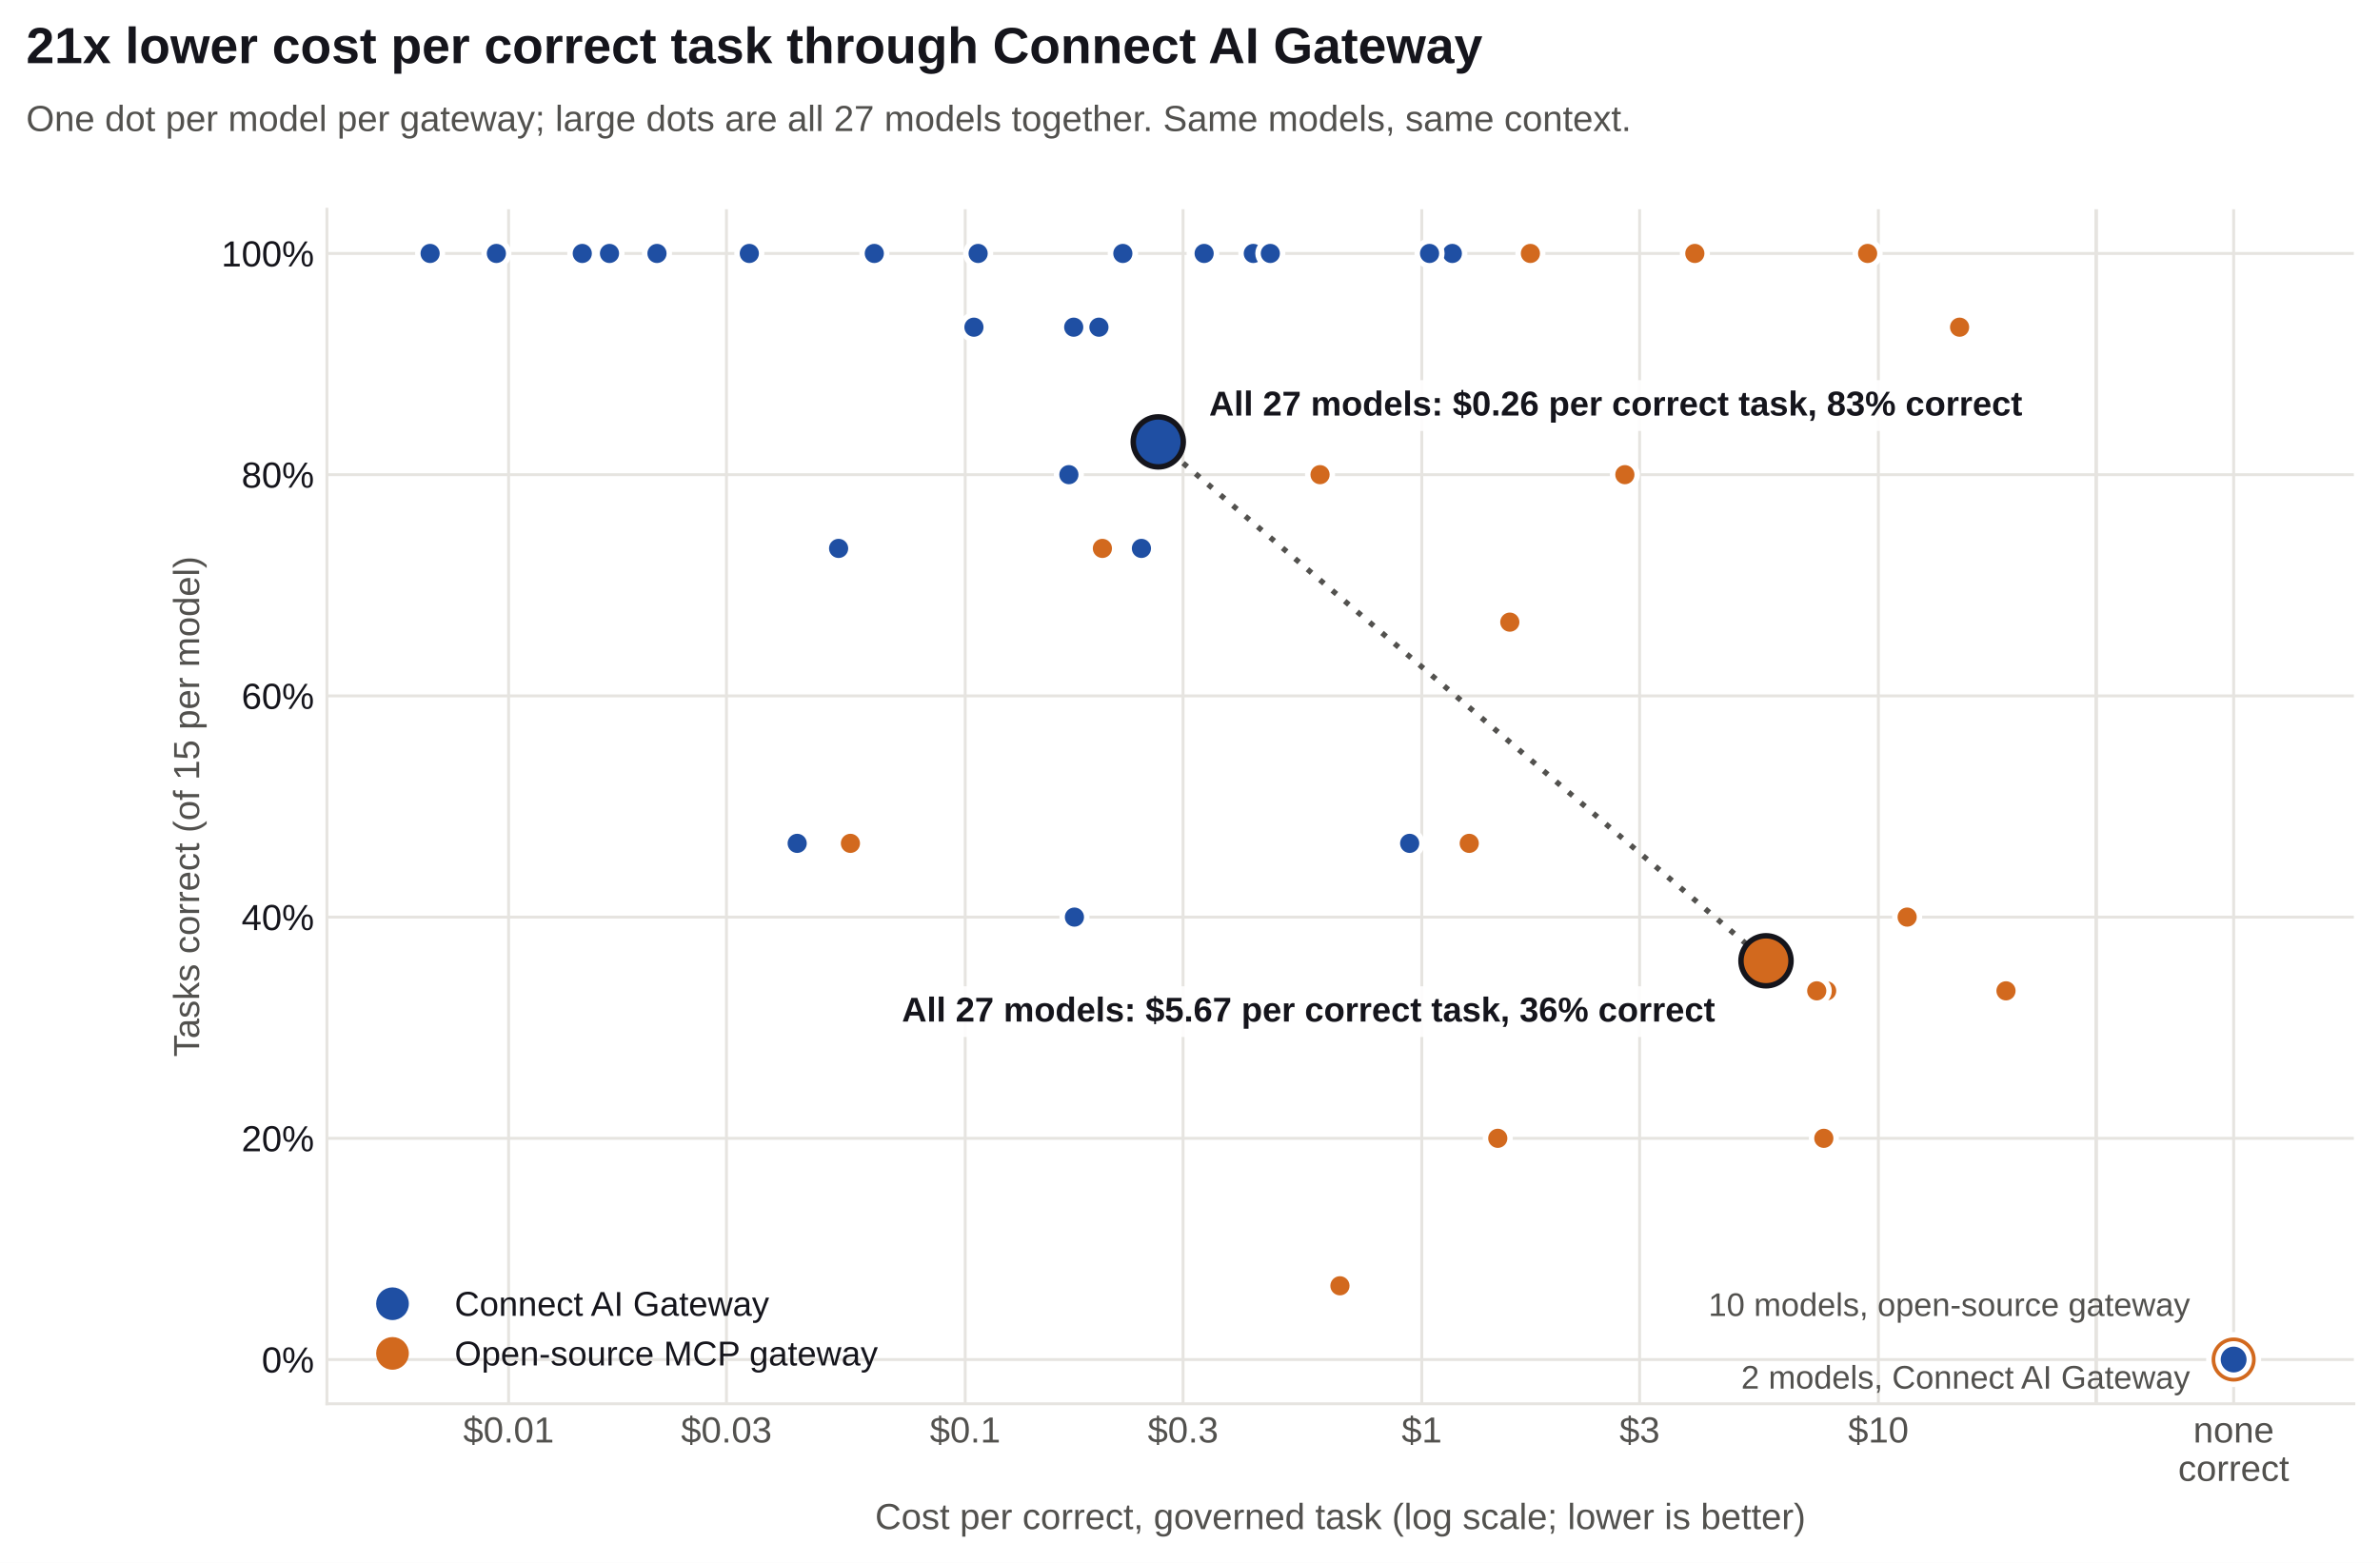
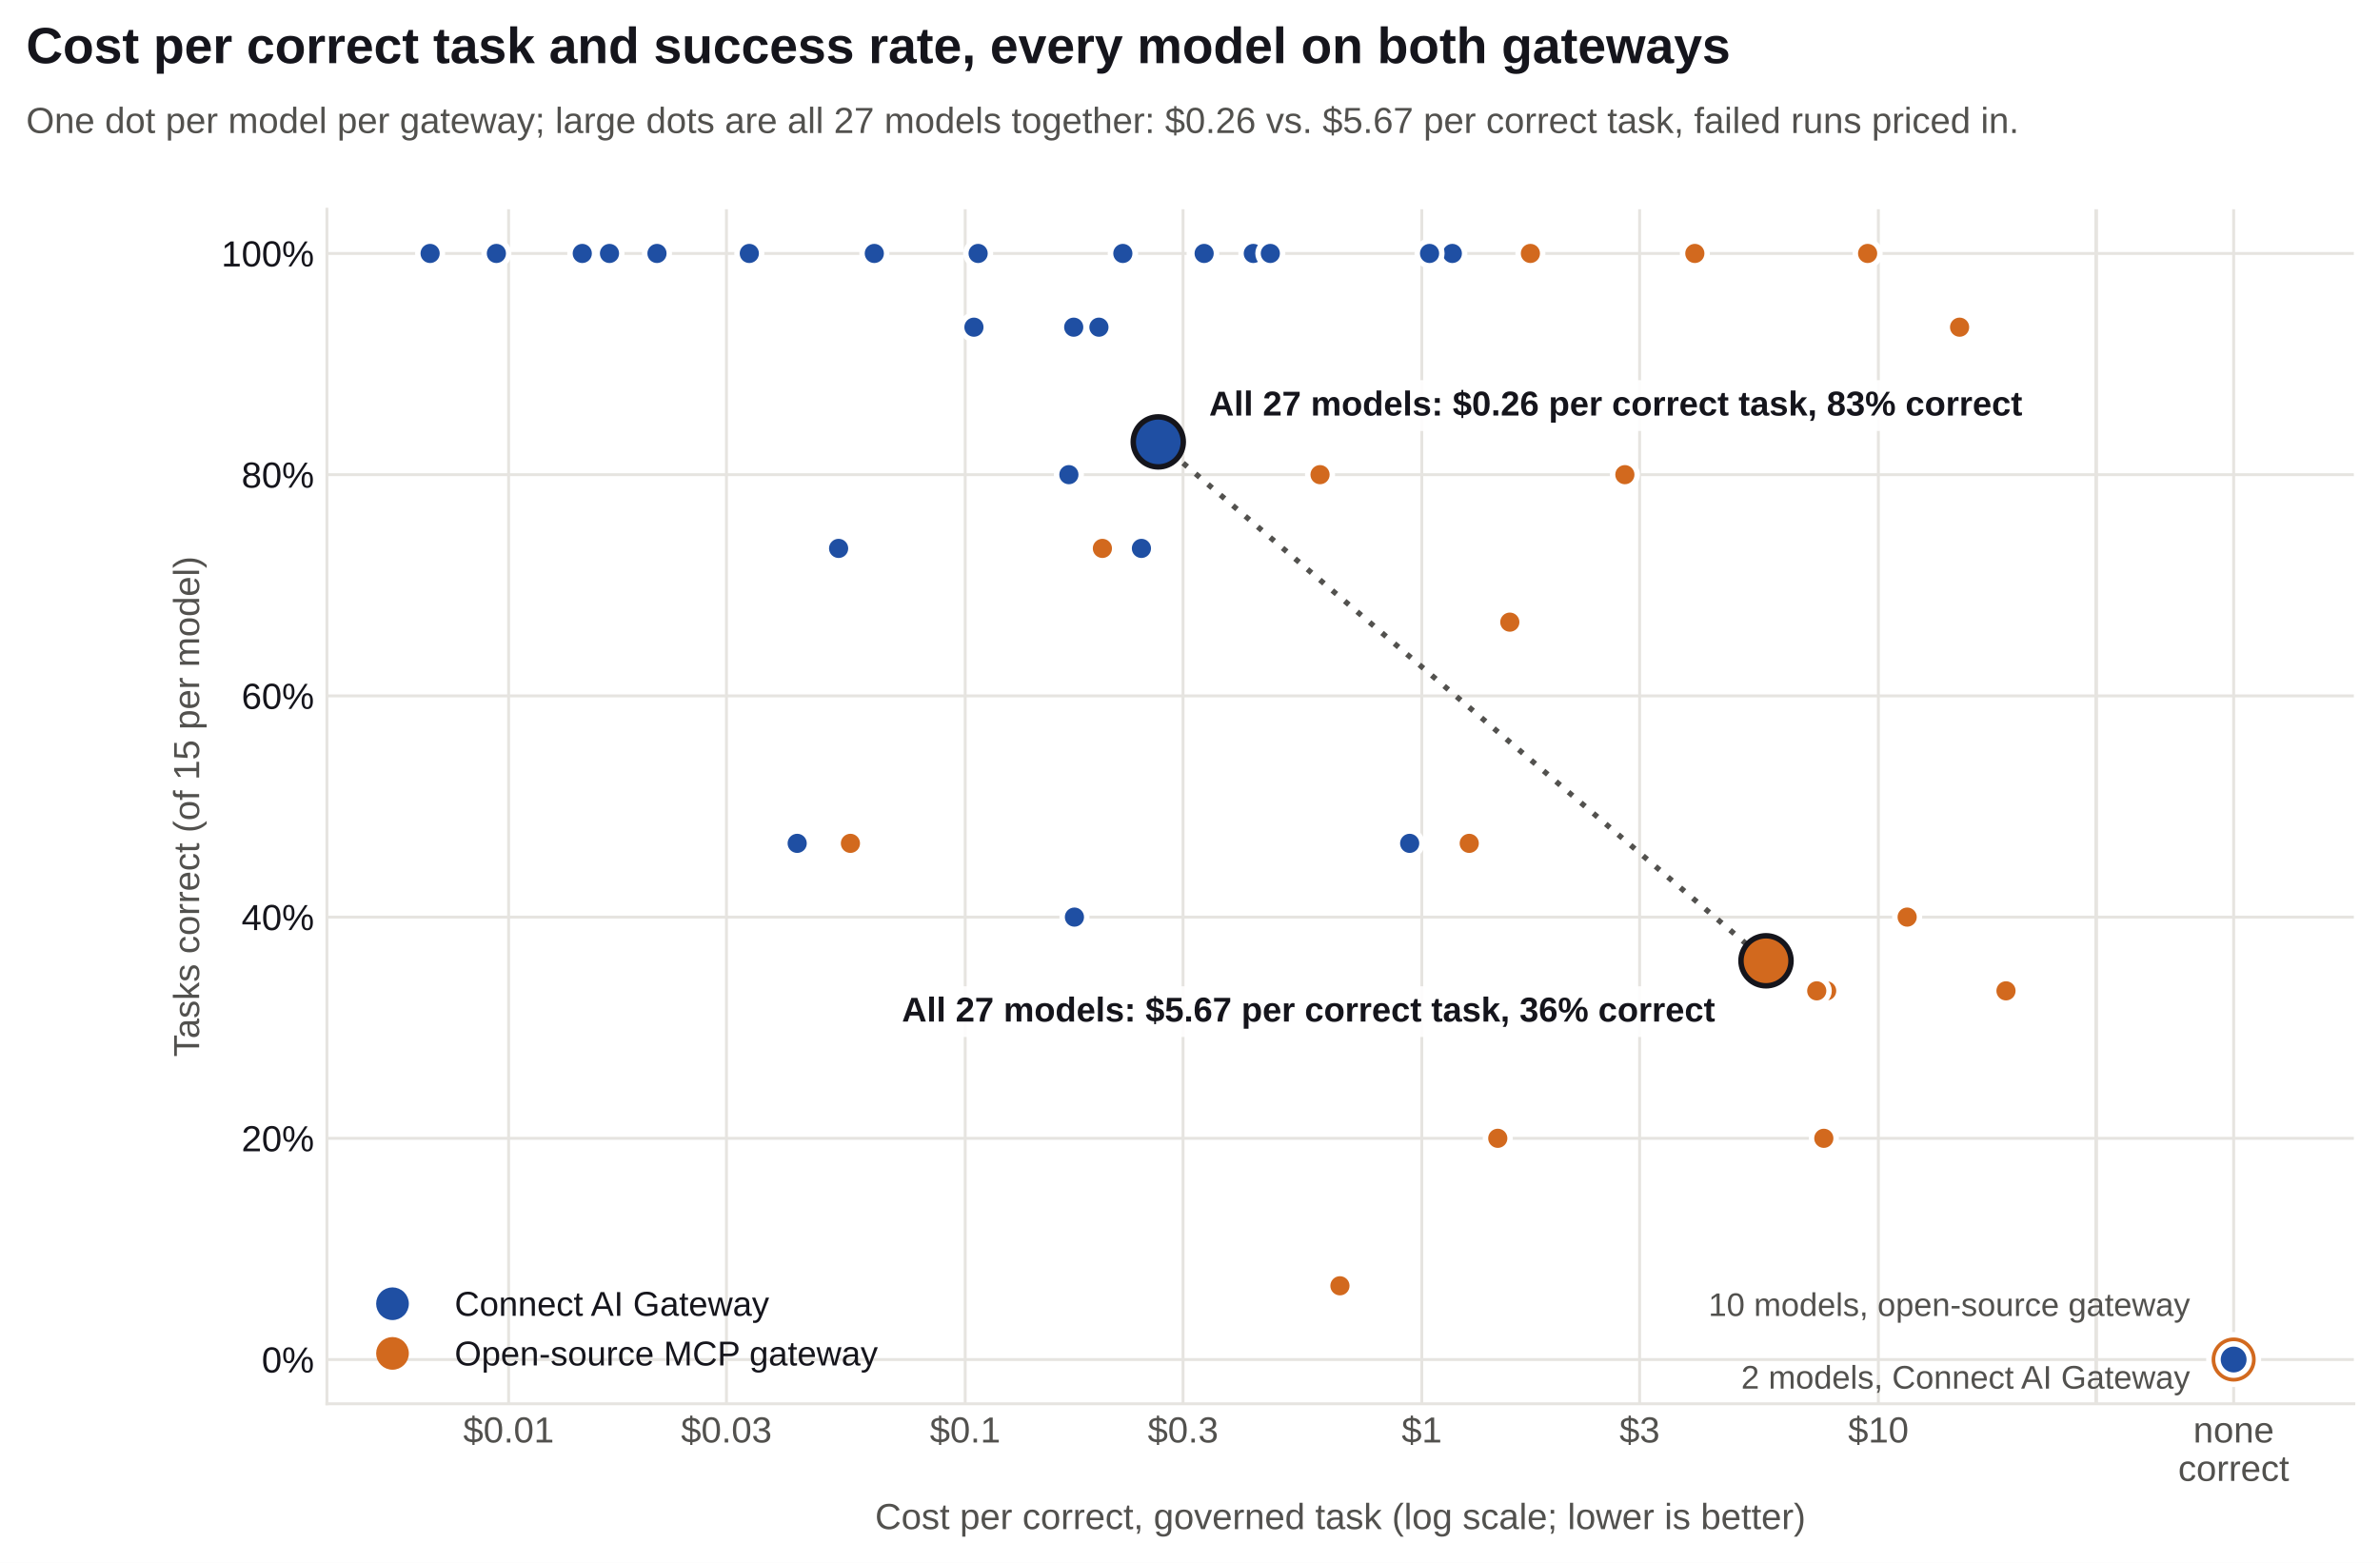
<svg xmlns="http://www.w3.org/2000/svg" xmlns:xlink="http://www.w3.org/1999/xlink" width="655.2pt" height="430.303pt" viewBox="0 0 655.2 430.303" version="1.1">
  <defs>
    <style type="text/css">*{stroke-linejoin: round; stroke-linecap: butt}</style>
  </defs>
  <g id="figure_1">
    <g id="patch_1">
      <path d="M 0 430.303  L 655.2 430.303  L 655.2 0  L 0 0  z " style="fill: #ffffff" />
    </g>
    <g id="axes_1">
      <g id="patch_2">
        <path d="M 90 386.496  L 648 386.496  L 648 57.6  L 90 57.6  z " style="fill: #ffffff" />
      </g>
      <g id="matplotlib.axis_1">
        <g id="xtick_1">
          <g id="line2d_1">
-             <path d="M 140.019 386.496  L 140.019 57.6  " clip-path="url(#p7f70261ac6)" style="fill: none; stroke: #e6e4e0; stroke-width: 0.8; stroke-linecap: square" />
+             <path d="M 140.019 386.496  L 140.019 57.6  " clip-path="url(#pff8b866ba6)" style="fill: none; stroke: #e6e4e0; stroke-width: 0.8; stroke-linecap: square" />
          </g>
          <g id="line2d_2" />
          <g id="text_1">
            <text style="font-size: 10px; font-family: 'Arial', 'Helvetica', 'DejaVu Sans'; text-anchor: middle; fill: #52514e" x="140.019" y="397.154" transform="rotate(-0 140.0189 397.1538)">$0.01</text>
          </g>
        </g>
        <g id="xtick_2">
          <g id="line2d_3">
-             <path d="M 199.99 386.496  L 199.99 57.6  " clip-path="url(#p7f70261ac6)" style="fill: none; stroke: #e6e4e0; stroke-width: 0.8; stroke-linecap: square" />
+             <path d="M 199.99 386.496  L 199.99 57.6  " clip-path="url(#pff8b866ba6)" style="fill: none; stroke: #e6e4e0; stroke-width: 0.8; stroke-linecap: square" />
          </g>
          <g id="line2d_4" />
          <g id="text_2">
            <text style="font-size: 10px; font-family: 'Arial', 'Helvetica', 'DejaVu Sans'; text-anchor: middle; fill: #52514e" x="199.99" y="397.154" transform="rotate(-0 199.9904 397.1538)">$0.03</text>
          </g>
        </g>
        <g id="xtick_3">
          <g id="line2d_5">
-             <path d="M 265.713 386.496  L 265.713 57.6  " clip-path="url(#p7f70261ac6)" style="fill: none; stroke: #e6e4e0; stroke-width: 0.8; stroke-linecap: square" />
+             <path d="M 265.713 386.496  L 265.713 57.6  " clip-path="url(#pff8b866ba6)" style="fill: none; stroke: #e6e4e0; stroke-width: 0.8; stroke-linecap: square" />
          </g>
          <g id="line2d_6" />
          <g id="text_3">
            <text style="font-size: 10px; font-family: 'Arial', 'Helvetica', 'DejaVu Sans'; text-anchor: middle; fill: #52514e" x="265.713" y="397.154" transform="rotate(-0 265.7135 397.1538)">$0.1</text>
          </g>
        </g>
        <g id="xtick_4">
          <g id="line2d_7">
-             <path d="M 325.685 386.496  L 325.685 57.6  " clip-path="url(#p7f70261ac6)" style="fill: none; stroke: #e6e4e0; stroke-width: 0.8; stroke-linecap: square" />
+             <path d="M 325.685 386.496  L 325.685 57.6  " clip-path="url(#pff8b866ba6)" style="fill: none; stroke: #e6e4e0; stroke-width: 0.8; stroke-linecap: square" />
          </g>
          <g id="line2d_8" />
          <g id="text_4">
            <text style="font-size: 10px; font-family: 'Arial', 'Helvetica', 'DejaVu Sans'; text-anchor: middle; fill: #52514e" x="325.685" y="397.154" transform="rotate(-0 325.685 397.1538)">$0.3</text>
          </g>
        </g>
        <g id="xtick_5">
          <g id="line2d_9">
-             <path d="M 391.408 386.496  L 391.408 57.6  " clip-path="url(#p7f70261ac6)" style="fill: none; stroke: #e6e4e0; stroke-width: 0.8; stroke-linecap: square" />
+             <path d="M 391.408 386.496  L 391.408 57.6  " clip-path="url(#pff8b866ba6)" style="fill: none; stroke: #e6e4e0; stroke-width: 0.8; stroke-linecap: square" />
          </g>
          <g id="line2d_10" />
          <g id="text_5">
            <text style="font-size: 10px; font-family: 'Arial', 'Helvetica', 'DejaVu Sans'; text-anchor: middle; fill: #52514e" x="391.408" y="397.154" transform="rotate(-0 391.408 397.1538)">$1</text>
          </g>
        </g>
        <g id="xtick_6">
          <g id="line2d_11">
-             <path d="M 451.38 386.496  L 451.38 57.6  " clip-path="url(#p7f70261ac6)" style="fill: none; stroke: #e6e4e0; stroke-width: 0.8; stroke-linecap: square" />
+             <path d="M 451.38 386.496  L 451.38 57.6  " clip-path="url(#pff8b866ba6)" style="fill: none; stroke: #e6e4e0; stroke-width: 0.8; stroke-linecap: square" />
          </g>
          <g id="line2d_12" />
          <g id="text_6">
            <text style="font-size: 10px; font-family: 'Arial', 'Helvetica', 'DejaVu Sans'; text-anchor: middle; fill: #52514e" x="451.38" y="397.154" transform="rotate(-0 451.3796 397.1538)">$3</text>
          </g>
        </g>
        <g id="xtick_7">
          <g id="line2d_13">
-             <path d="M 517.103 386.496  L 517.103 57.6  " clip-path="url(#p7f70261ac6)" style="fill: none; stroke: #e6e4e0; stroke-width: 0.8; stroke-linecap: square" />
+             <path d="M 517.103 386.496  L 517.103 57.6  " clip-path="url(#pff8b866ba6)" style="fill: none; stroke: #e6e4e0; stroke-width: 0.8; stroke-linecap: square" />
          </g>
          <g id="line2d_14" />
          <g id="text_7">
            <text style="font-size: 10px; font-family: 'Arial', 'Helvetica', 'DejaVu Sans'; text-anchor: middle; fill: #52514e" x="517.103" y="397.154" transform="rotate(-0 517.1026 397.1538)">$10</text>
          </g>
        </g>
        <g id="xtick_8">
          <g id="line2d_15">
-             <path d="M 614.912 386.496  L 614.912 57.6  " clip-path="url(#p7f70261ac6)" style="fill: none; stroke: #e6e4e0; stroke-width: 0.8; stroke-linecap: square" />
+             <path d="M 614.912 386.496  L 614.912 57.6  " clip-path="url(#pff8b866ba6)" style="fill: none; stroke: #e6e4e0; stroke-width: 0.8; stroke-linecap: square" />
          </g>
          <g id="line2d_16" />
          <g id="text_8">
            <text style="font-size: 10px; font-family: 'Arial', 'Helvetica', 'DejaVu Sans'; fill: #52514e" transform="translate(603.7901 397.1538)">none</text>
            <text style="font-size: 10px; font-family: 'Arial', 'Helvetica', 'DejaVu Sans'; fill: #52514e" transform="translate(599.6323 407.7307)">correct</text>
          </g>
        </g>
        <g id="text_9">
          <text style="font-size: 10px; font-family: 'Arial', 'Helvetica', 'DejaVu Sans'; text-anchor: middle; fill: #52514e" x="369" y="420.998" transform="rotate(-0 369 420.9979)">Cost per correct, governed task (log scale; lower is better)</text>
        </g>
      </g>
      <g id="matplotlib.axis_2">
        <g id="ytick_1">
          <g id="line2d_17">
-             <path d="M 90 374.315  L 648 374.315  " clip-path="url(#p7f70261ac6)" style="fill: none; stroke: #e6e4e0; stroke-width: 0.8; stroke-linecap: square" />
+             <path d="M 90 374.315  L 648 374.315  " clip-path="url(#pff8b866ba6)" style="fill: none; stroke: #e6e4e0; stroke-width: 0.8; stroke-linecap: square" />
          </g>
          <g id="line2d_18" />
          <g id="text_10">
            <text style="font-size: 10px; font-family: 'Arial', 'Helvetica', 'DejaVu Sans'; text-anchor: end; fill: #15151c" x="86.5" y="377.894" transform="rotate(-0 86.5 377.8936)">0%</text>
          </g>
        </g>
        <g id="ytick_2">
          <g id="line2d_19">
-             <path d="M 90 313.408  L 648 313.408  " clip-path="url(#p7f70261ac6)" style="fill: none; stroke: #e6e4e0; stroke-width: 0.8; stroke-linecap: square" />
+             <path d="M 90 313.408  L 648 313.408  " clip-path="url(#pff8b866ba6)" style="fill: none; stroke: #e6e4e0; stroke-width: 0.8; stroke-linecap: square" />
          </g>
          <g id="line2d_20" />
          <g id="text_11">
            <text style="font-size: 10px; font-family: 'Arial', 'Helvetica', 'DejaVu Sans'; text-anchor: end; fill: #15151c" x="86.5" y="316.987" transform="rotate(-0 86.5 316.9869)">20%</text>
          </g>
        </g>
        <g id="ytick_3">
          <g id="line2d_21">
-             <path d="M 90 252.501  L 648 252.501  " clip-path="url(#p7f70261ac6)" style="fill: none; stroke: #e6e4e0; stroke-width: 0.8; stroke-linecap: square" />
+             <path d="M 90 252.501  L 648 252.501  " clip-path="url(#pff8b866ba6)" style="fill: none; stroke: #e6e4e0; stroke-width: 0.8; stroke-linecap: square" />
          </g>
          <g id="line2d_22" />
          <g id="text_12">
            <text style="font-size: 10px; font-family: 'Arial', 'Helvetica', 'DejaVu Sans'; text-anchor: end; fill: #15151c" x="86.5" y="256.08" transform="rotate(-0 86.5 256.0802)">40%</text>
          </g>
        </g>
        <g id="ytick_4">
          <g id="line2d_23">
-             <path d="M 90 191.595  L 648 191.595  " clip-path="url(#p7f70261ac6)" style="fill: none; stroke: #e6e4e0; stroke-width: 0.8; stroke-linecap: square" />
+             <path d="M 90 191.595  L 648 191.595  " clip-path="url(#pff8b866ba6)" style="fill: none; stroke: #e6e4e0; stroke-width: 0.8; stroke-linecap: square" />
          </g>
          <g id="line2d_24" />
          <g id="text_13">
            <text style="font-size: 10px; font-family: 'Arial', 'Helvetica', 'DejaVu Sans'; text-anchor: end; fill: #15151c" x="86.5" y="195.174" transform="rotate(-0 86.5 195.1736)">60%</text>
          </g>
        </g>
        <g id="ytick_5">
          <g id="line2d_25">
-             <path d="M 90 130.688  L 648 130.688  " clip-path="url(#p7f70261ac6)" style="fill: none; stroke: #e6e4e0; stroke-width: 0.8; stroke-linecap: square" />
+             <path d="M 90 130.688  L 648 130.688  " clip-path="url(#pff8b866ba6)" style="fill: none; stroke: #e6e4e0; stroke-width: 0.8; stroke-linecap: square" />
          </g>
          <g id="line2d_26" />
          <g id="text_14">
            <text style="font-size: 10px; font-family: 'Arial', 'Helvetica', 'DejaVu Sans'; text-anchor: end; fill: #15151c" x="86.5" y="134.267" transform="rotate(-0 86.5 134.2669)">80%</text>
          </g>
        </g>
        <g id="ytick_6">
          <g id="line2d_27">
-             <path d="M 90 69.781  L 648 69.781  " clip-path="url(#p7f70261ac6)" style="fill: none; stroke: #e6e4e0; stroke-width: 0.8; stroke-linecap: square" />
+             <path d="M 90 69.781  L 648 69.781  " clip-path="url(#pff8b866ba6)" style="fill: none; stroke: #e6e4e0; stroke-width: 0.8; stroke-linecap: square" />
          </g>
          <g id="line2d_28" />
          <g id="text_15">
            <text style="font-size: 10px; font-family: 'Arial', 'Helvetica', 'DejaVu Sans'; text-anchor: end; fill: #15151c" x="86.5" y="73.36" transform="rotate(-0 86.5 73.36024)">100%</text>
          </g>
        </g>
        <g id="text_16">
          <text style="font-size: 10px; font-family: 'Arial', 'Helvetica', 'DejaVu Sans'; text-anchor: middle; fill: #52514e" x="54.82" y="222.048" transform="rotate(-90 54.82031 222.048)">Tasks correct (of 15 per model)</text>
        </g>
      </g>
      <g id="line2d_29">
-         <path d="M 318.864 121.665  L 486.17 264.532  " clip-path="url(#p7f70261ac6)" style="fill: none; stroke-dasharray: 1.5,3; stroke-dashoffset: 0; stroke: #52514e; stroke-width: 1.5" />
+         <path d="M 318.864 121.665  L 486.17 264.532  " clip-path="url(#pff8b866ba6)" style="fill: none; stroke-dasharray: 1.5,3; stroke-dashoffset: 0; stroke: #52514e; stroke-width: 1.5" />
      </g>
      <g id="line2d_30">
-         <path d="M 577.074 386.496  L 577.074 57.6  " clip-path="url(#p7f70261ac6)" style="fill: none; stroke: #e6e4e0; stroke-linecap: square" />
+         <path d="M 577.074 386.496  L 577.074 57.6  " clip-path="url(#pff8b866ba6)" style="fill: none; stroke: #e6e4e0; stroke-linecap: square" />
      </g>
      <g id="patch_3">
        <path d="M 90 386.496  L 90 57.6  " style="fill: none; stroke: #e6e4e0; stroke-width: 0.8; stroke-linejoin: miter; stroke-linecap: square" />
      </g>
      <g id="patch_4">
        <path d="M 90 386.496  L 648 386.496  " style="fill: none; stroke: #e6e4e0; stroke-width: 0.8; stroke-linejoin: miter; stroke-linecap: square" />
      </g>
      <g id="PathCollection_1">
        <defs>
-           <path id="m46b1d1a2d7" d="M 0 3.391  C 0.899 3.391 1.762 3.034 2.398 2.398  C 3.034 1.762 3.391 0.899 3.391 0  C 3.391 -0.899 3.034 -1.762 2.398 -2.398  C 1.762 -3.034 0.899 -3.391 0 -3.391  C -0.899 -3.391 -1.762 -3.034 -2.398 -2.398  C -3.034 -1.762 -3.391 -0.899 -3.391 0  C -3.391 0.899 -3.034 1.762 -2.398 2.398  C -1.762 3.034 -0.899 3.391 0 3.391  z " style="stroke: #ffffff; stroke-width: 1.5" />
-         </defs>
-         <g clip-path="url(#p7f70261ac6)">
-           <use xlink:href="#m46b1d1a2d7" x="160.295" y="69.781" style="fill: #1f4fa3; stroke: #ffffff; stroke-width: 1.5" />
+           <path id="m56483e010b" d="M 0 3.391  C 0.899 3.391 1.762 3.034 2.398 2.398  C 3.034 1.762 3.391 0.899 3.391 0  C 3.391 -0.899 3.034 -1.762 2.398 -2.398  C 1.762 -3.034 0.899 -3.391 0 -3.391  C -0.899 -3.391 -1.762 -3.034 -2.398 -2.398  C -3.034 -1.762 -3.391 -0.899 -3.391 0  C -3.391 0.899 -3.034 1.762 -2.398 2.398  C -1.762 3.034 -0.899 3.391 0 3.391  z " style="stroke: #ffffff; stroke-width: 1.5" />
+         </defs>
+         <g clip-path="url(#pff8b866ba6)">
+           <use xlink:href="#m56483e010b" x="160.295" y="69.781" style="fill: #1f4fa3; stroke: #ffffff; stroke-width: 1.5" />
        </g>
      </g>
      <g id="PathCollection_2">
-         <g clip-path="url(#p7f70261ac6)">
-           <use xlink:href="#m46b1d1a2d7" x="309.144" y="69.781" style="fill: #1f4fa3; stroke: #ffffff; stroke-width: 1.5" />
+         <g clip-path="url(#pff8b866ba6)">
+           <use xlink:href="#m56483e010b" x="309.144" y="69.781" style="fill: #1f4fa3; stroke: #ffffff; stroke-width: 1.5" />
        </g>
      </g>
      <g id="PathCollection_3">
        <defs>
-           <path id="mb317883de1" d="M 0 3.391  C 0.899 3.391 1.762 3.034 2.398 2.398  C 3.034 1.762 3.391 0.899 3.391 0  C 3.391 -0.899 3.034 -1.762 2.398 -2.398  C 1.762 -3.034 0.899 -3.391 0 -3.391  C -0.899 -3.391 -1.762 -3.034 -2.398 -2.398  C -3.034 -1.762 -3.391 -0.899 -3.391 0  C -3.391 0.899 -3.034 1.762 -2.398 2.398  C -1.762 3.034 -0.899 3.391 0 3.391  z " style="stroke: #ffffff; stroke-width: 1.5" />
-         </defs>
-         <g clip-path="url(#p7f70261ac6)">
-           <use xlink:href="#mb317883de1" x="502.869" y="272.804" style="fill: #d2691e; stroke: #ffffff; stroke-width: 1.5" />
+           <path id="m1db67500b8" d="M 0 3.391  C 0.899 3.391 1.762 3.034 2.398 2.398  C 3.034 1.762 3.391 0.899 3.391 0  C 3.391 -0.899 3.034 -1.762 2.398 -2.398  C 1.762 -3.034 0.899 -3.391 0 -3.391  C -0.899 -3.391 -1.762 -3.034 -2.398 -2.398  C -3.034 -1.762 -3.391 -0.899 -3.391 0  C -3.391 0.899 -3.034 1.762 -2.398 2.398  C -1.762 3.034 -0.899 3.391 0 3.391  z " style="stroke: #ffffff; stroke-width: 1.5" />
+         </defs>
+         <g clip-path="url(#pff8b866ba6)">
+           <use xlink:href="#m1db67500b8" x="502.869" y="272.804" style="fill: #d2691e; stroke: #ffffff; stroke-width: 1.5" />
        </g>
      </g>
      <g id="PathCollection_4">
-         <g clip-path="url(#p7f70261ac6)">
-           <use xlink:href="#m46b1d1a2d7" x="399.816" y="69.781" style="fill: #1f4fa3; stroke: #ffffff; stroke-width: 1.5" />
+         <g clip-path="url(#pff8b866ba6)">
+           <use xlink:href="#m56483e010b" x="399.816" y="69.781" style="fill: #1f4fa3; stroke: #ffffff; stroke-width: 1.5" />
        </g>
      </g>
      <g id="PathCollection_5">
-         <g clip-path="url(#p7f70261ac6)">
-           <use xlink:href="#mb317883de1" x="539.464" y="90.084" style="fill: #d2691e; stroke: #ffffff; stroke-width: 1.5" />
+         <g clip-path="url(#pff8b866ba6)">
+           <use xlink:href="#m1db67500b8" x="539.464" y="90.084" style="fill: #d2691e; stroke: #ffffff; stroke-width: 1.5" />
        </g>
      </g>
      <g id="PathCollection_6">
-         <g clip-path="url(#p7f70261ac6)">
-           <use xlink:href="#m46b1d1a2d7" x="393.547" y="69.781" style="fill: #1f4fa3; stroke: #ffffff; stroke-width: 1.5" />
+         <g clip-path="url(#pff8b866ba6)">
+           <use xlink:href="#m56483e010b" x="393.547" y="69.781" style="fill: #1f4fa3; stroke: #ffffff; stroke-width: 1.5" />
        </g>
      </g>
      <g id="PathCollection_7">
-         <g clip-path="url(#p7f70261ac6)">
-           <use xlink:href="#mb317883de1" x="514.144" y="69.781" style="fill: #d2691e; stroke: #ffffff; stroke-width: 1.5" />
+         <g clip-path="url(#pff8b866ba6)">
+           <use xlink:href="#m1db67500b8" x="514.144" y="69.781" style="fill: #d2691e; stroke: #ffffff; stroke-width: 1.5" />
        </g>
      </g>
      <g id="PathCollection_8">
-         <g clip-path="url(#p7f70261ac6)">
-           <use xlink:href="#m46b1d1a2d7" x="294.257" y="130.688" style="fill: #1f4fa3; stroke: #ffffff; stroke-width: 1.5" />
+         <g clip-path="url(#pff8b866ba6)">
+           <use xlink:href="#m56483e010b" x="294.257" y="130.688" style="fill: #1f4fa3; stroke: #ffffff; stroke-width: 1.5" />
        </g>
      </g>
      <g id="PathCollection_9">
-         <g clip-path="url(#p7f70261ac6)">
-           <use xlink:href="#mb317883de1" x="500.137" y="272.804" style="fill: #d2691e; stroke: #ffffff; stroke-width: 1.5" />
+         <g clip-path="url(#pff8b866ba6)">
+           <use xlink:href="#m1db67500b8" x="500.137" y="272.804" style="fill: #d2691e; stroke: #ffffff; stroke-width: 1.5" />
        </g>
      </g>
      <g id="PathCollection_10">
-         <g clip-path="url(#p7f70261ac6)">
-           <use xlink:href="#m46b1d1a2d7" x="136.652" y="69.781" style="fill: #1f4fa3; stroke: #ffffff; stroke-width: 1.5" />
+         <g clip-path="url(#pff8b866ba6)">
+           <use xlink:href="#m56483e010b" x="136.652" y="69.781" style="fill: #1f4fa3; stroke: #ffffff; stroke-width: 1.5" />
        </g>
      </g>
      <g id="PathCollection_11">
-         <g clip-path="url(#p7f70261ac6)">
-           <use xlink:href="#mb317883de1" x="412.33" y="313.408" style="fill: #d2691e; stroke: #ffffff; stroke-width: 1.5" />
+         <g clip-path="url(#pff8b866ba6)">
+           <use xlink:href="#m1db67500b8" x="412.33" y="313.408" style="fill: #d2691e; stroke: #ffffff; stroke-width: 1.5" />
        </g>
      </g>
      <g id="PathCollection_12">
-         <g clip-path="url(#p7f70261ac6)">
-           <use xlink:href="#m46b1d1a2d7" x="330.799" y="69.781" style="fill: #1f4fa3; stroke: #ffffff; stroke-width: 1.5" />
+         <g clip-path="url(#pff8b866ba6)">
+           <use xlink:href="#m56483e010b" x="330.799" y="69.781" style="fill: #1f4fa3; stroke: #ffffff; stroke-width: 1.5" />
        </g>
      </g>
      <g id="PathCollection_13">
-         <g clip-path="url(#p7f70261ac6)">
-           <use xlink:href="#mb317883de1" x="421.309" y="69.781" style="fill: #d2691e; stroke: #ffffff; stroke-width: 1.5" />
+         <g clip-path="url(#pff8b866ba6)">
+           <use xlink:href="#m1db67500b8" x="421.309" y="69.781" style="fill: #d2691e; stroke: #ffffff; stroke-width: 1.5" />
        </g>
      </g>
      <g id="PathCollection_14">
-         <g clip-path="url(#p7f70261ac6)">
-           <use xlink:href="#m46b1d1a2d7" x="118.407" y="69.781" style="fill: #1f4fa3; stroke: #ffffff; stroke-width: 1.5" />
+         <g clip-path="url(#pff8b866ba6)">
+           <use xlink:href="#m56483e010b" x="118.407" y="69.781" style="fill: #1f4fa3; stroke: #ffffff; stroke-width: 1.5" />
        </g>
      </g>
      <g id="PathCollection_15">
-         <g clip-path="url(#p7f70261ac6)">
-           <use xlink:href="#mb317883de1" x="234.116" y="232.199" style="fill: #d2691e; stroke: #ffffff; stroke-width: 1.5" />
+         <g clip-path="url(#pff8b866ba6)">
+           <use xlink:href="#m1db67500b8" x="234.116" y="232.199" style="fill: #d2691e; stroke: #ffffff; stroke-width: 1.5" />
        </g>
      </g>
      <g id="PathCollection_16">
-         <g clip-path="url(#p7f70261ac6)">
-           <use xlink:href="#m46b1d1a2d7" x="240.691" y="69.781" style="fill: #1f4fa3; stroke: #ffffff; stroke-width: 1.5" />
+         <g clip-path="url(#pff8b866ba6)">
+           <use xlink:href="#m56483e010b" x="240.691" y="69.781" style="fill: #1f4fa3; stroke: #ffffff; stroke-width: 1.5" />
        </g>
      </g>
      <g id="PathCollection_17">
-         <g clip-path="url(#p7f70261ac6)">
-           <use xlink:href="#mb317883de1" x="363.4" y="130.688" style="fill: #d2691e; stroke: #ffffff; stroke-width: 1.5" />
+         <g clip-path="url(#pff8b866ba6)">
+           <use xlink:href="#m1db67500b8" x="363.4" y="130.688" style="fill: #d2691e; stroke: #ffffff; stroke-width: 1.5" />
        </g>
      </g>
      <g id="PathCollection_18">
-         <g clip-path="url(#p7f70261ac6)">
-           <use xlink:href="#m46b1d1a2d7" x="295.783" y="252.501" style="fill: #1f4fa3; stroke: #ffffff; stroke-width: 1.5" />
+         <g clip-path="url(#pff8b866ba6)">
+           <use xlink:href="#m56483e010b" x="295.783" y="252.501" style="fill: #1f4fa3; stroke: #ffffff; stroke-width: 1.5" />
        </g>
      </g>
      <g id="PathCollection_19">
-         <g clip-path="url(#p7f70261ac6)">
-           <use xlink:href="#m46b1d1a2d7" x="331.493" y="69.781" style="fill: #1f4fa3; stroke: #ffffff; stroke-width: 1.5" />
+         <g clip-path="url(#pff8b866ba6)">
+           <use xlink:href="#m56483e010b" x="331.493" y="69.781" style="fill: #1f4fa3; stroke: #ffffff; stroke-width: 1.5" />
        </g>
      </g>
      <g id="PathCollection_20">
-         <g clip-path="url(#p7f70261ac6)">
-           <use xlink:href="#mb317883de1" x="502.087" y="313.408" style="fill: #d2691e; stroke: #ffffff; stroke-width: 1.5" />
+         <g clip-path="url(#pff8b866ba6)">
+           <use xlink:href="#m1db67500b8" x="502.087" y="313.408" style="fill: #d2691e; stroke: #ffffff; stroke-width: 1.5" />
        </g>
      </g>
      <g id="PathCollection_21">
-         <g clip-path="url(#p7f70261ac6)">
-           <use xlink:href="#m46b1d1a2d7" x="230.864" y="150.99" style="fill: #1f4fa3; stroke: #ffffff; stroke-width: 1.5" />
+         <g clip-path="url(#pff8b866ba6)">
+           <use xlink:href="#m56483e010b" x="230.864" y="150.99" style="fill: #1f4fa3; stroke: #ffffff; stroke-width: 1.5" />
        </g>
      </g>
      <g id="PathCollection_22">
-         <g clip-path="url(#p7f70261ac6)">
-           <use xlink:href="#mb317883de1" x="368.878" y="354.012" style="fill: #d2691e; stroke: #ffffff; stroke-width: 1.5" />
+         <g clip-path="url(#pff8b866ba6)">
+           <use xlink:href="#m1db67500b8" x="368.878" y="354.012" style="fill: #d2691e; stroke: #ffffff; stroke-width: 1.5" />
        </g>
      </g>
      <g id="PathCollection_23">
-         <g clip-path="url(#p7f70261ac6)">
-           <use xlink:href="#m46b1d1a2d7" x="269.274" y="69.781" style="fill: #1f4fa3; stroke: #ffffff; stroke-width: 1.5" />
+         <g clip-path="url(#pff8b866ba6)">
+           <use xlink:href="#m56483e010b" x="269.274" y="69.781" style="fill: #1f4fa3; stroke: #ffffff; stroke-width: 1.5" />
        </g>
      </g>
      <g id="PathCollection_24">
-         <g clip-path="url(#p7f70261ac6)">
-           <use xlink:href="#m46b1d1a2d7" x="314.228" y="150.99" style="fill: #1f4fa3; stroke: #ffffff; stroke-width: 1.5" />
+         <g clip-path="url(#pff8b866ba6)">
+           <use xlink:href="#m56483e010b" x="314.228" y="150.99" style="fill: #1f4fa3; stroke: #ffffff; stroke-width: 1.5" />
        </g>
      </g>
      <g id="PathCollection_25">
-         <g clip-path="url(#p7f70261ac6)">
-           <use xlink:href="#m46b1d1a2d7" x="180.864" y="69.781" style="fill: #1f4fa3; stroke: #ffffff; stroke-width: 1.5" />
+         <g clip-path="url(#pff8b866ba6)">
+           <use xlink:href="#m56483e010b" x="180.864" y="69.781" style="fill: #1f4fa3; stroke: #ffffff; stroke-width: 1.5" />
        </g>
      </g>
      <g id="PathCollection_26">
-         <g clip-path="url(#p7f70261ac6)">
-           <use xlink:href="#mb317883de1" x="303.484" y="150.99" style="fill: #d2691e; stroke: #ffffff; stroke-width: 1.5" />
+         <g clip-path="url(#pff8b866ba6)">
+           <use xlink:href="#m1db67500b8" x="303.484" y="150.99" style="fill: #d2691e; stroke: #ffffff; stroke-width: 1.5" />
        </g>
      </g>
      <g id="PathCollection_27">
-         <g clip-path="url(#p7f70261ac6)">
-           <use xlink:href="#m46b1d1a2d7" x="388.074" y="232.199" style="fill: #1f4fa3; stroke: #ffffff; stroke-width: 1.5" />
+         <g clip-path="url(#pff8b866ba6)">
+           <use xlink:href="#m56483e010b" x="388.074" y="232.199" style="fill: #1f4fa3; stroke: #ffffff; stroke-width: 1.5" />
        </g>
      </g>
      <g id="PathCollection_28">
-         <g clip-path="url(#p7f70261ac6)">
-           <use xlink:href="#m46b1d1a2d7" x="309.113" y="69.781" style="fill: #1f4fa3; stroke: #ffffff; stroke-width: 1.5" />
+         <g clip-path="url(#pff8b866ba6)">
+           <use xlink:href="#m56483e010b" x="309.113" y="69.781" style="fill: #1f4fa3; stroke: #ffffff; stroke-width: 1.5" />
        </g>
      </g>
      <g id="PathCollection_29">
-         <g clip-path="url(#p7f70261ac6)">
-           <use xlink:href="#mb317883de1" x="525.029" y="252.501" style="fill: #d2691e; stroke: #ffffff; stroke-width: 1.5" />
+         <g clip-path="url(#pff8b866ba6)">
+           <use xlink:href="#m1db67500b8" x="525.029" y="252.501" style="fill: #d2691e; stroke: #ffffff; stroke-width: 1.5" />
        </g>
      </g>
      <g id="PathCollection_30">
-         <g clip-path="url(#p7f70261ac6)">
-           <use xlink:href="#m46b1d1a2d7" x="206.282" y="69.781" style="fill: #1f4fa3; stroke: #ffffff; stroke-width: 1.5" />
+         <g clip-path="url(#pff8b866ba6)">
+           <use xlink:href="#m56483e010b" x="206.282" y="69.781" style="fill: #1f4fa3; stroke: #ffffff; stroke-width: 1.5" />
        </g>
      </g>
      <g id="PathCollection_31">
-         <g clip-path="url(#p7f70261ac6)">
-           <use xlink:href="#m46b1d1a2d7" x="268.12" y="90.084" style="fill: #1f4fa3; stroke: #ffffff; stroke-width: 1.5" />
+         <g clip-path="url(#pff8b866ba6)">
+           <use xlink:href="#m56483e010b" x="268.12" y="90.084" style="fill: #1f4fa3; stroke: #ffffff; stroke-width: 1.5" />
        </g>
      </g>
      <g id="PathCollection_32">
-         <g clip-path="url(#p7f70261ac6)">
-           <use xlink:href="#mb317883de1" x="415.643" y="171.292" style="fill: #d2691e; stroke: #ffffff; stroke-width: 1.5" />
+         <g clip-path="url(#pff8b866ba6)">
+           <use xlink:href="#m1db67500b8" x="415.643" y="171.292" style="fill: #d2691e; stroke: #ffffff; stroke-width: 1.5" />
        </g>
      </g>
      <g id="PathCollection_33">
-         <g clip-path="url(#p7f70261ac6)">
-           <use xlink:href="#m46b1d1a2d7" x="219.461" y="232.199" style="fill: #1f4fa3; stroke: #ffffff; stroke-width: 1.5" />
+         <g clip-path="url(#pff8b866ba6)">
+           <use xlink:href="#m56483e010b" x="219.461" y="232.199" style="fill: #1f4fa3; stroke: #ffffff; stroke-width: 1.5" />
        </g>
      </g>
      <g id="PathCollection_34">
-         <g clip-path="url(#p7f70261ac6)">
-           <use xlink:href="#m46b1d1a2d7" x="295.589" y="90.084" style="fill: #1f4fa3; stroke: #ffffff; stroke-width: 1.5" />
+         <g clip-path="url(#pff8b866ba6)">
+           <use xlink:href="#m56483e010b" x="295.589" y="90.084" style="fill: #1f4fa3; stroke: #ffffff; stroke-width: 1.5" />
        </g>
      </g>
      <g id="PathCollection_35">
-         <g clip-path="url(#p7f70261ac6)">
-           <use xlink:href="#m46b1d1a2d7" x="345.029" y="69.781" style="fill: #1f4fa3; stroke: #ffffff; stroke-width: 1.5" />
+         <g clip-path="url(#pff8b866ba6)">
+           <use xlink:href="#m56483e010b" x="345.029" y="69.781" style="fill: #1f4fa3; stroke: #ffffff; stroke-width: 1.5" />
        </g>
      </g>
      <g id="PathCollection_36">
-         <g clip-path="url(#p7f70261ac6)">
-           <use xlink:href="#mb317883de1" x="466.58" y="69.781" style="fill: #d2691e; stroke: #ffffff; stroke-width: 1.5" />
+         <g clip-path="url(#pff8b866ba6)">
+           <use xlink:href="#m1db67500b8" x="466.58" y="69.781" style="fill: #d2691e; stroke: #ffffff; stroke-width: 1.5" />
        </g>
      </g>
      <g id="PathCollection_37">
-         <g clip-path="url(#p7f70261ac6)">
-           <use xlink:href="#m46b1d1a2d7" x="349.713" y="69.781" style="fill: #1f4fa3; stroke: #ffffff; stroke-width: 1.5" />
+         <g clip-path="url(#pff8b866ba6)">
+           <use xlink:href="#m56483e010b" x="349.713" y="69.781" style="fill: #1f4fa3; stroke: #ffffff; stroke-width: 1.5" />
        </g>
      </g>
      <g id="PathCollection_38">
-         <g clip-path="url(#p7f70261ac6)">
-           <use xlink:href="#mb317883de1" x="552.238" y="272.804" style="fill: #d2691e; stroke: #ffffff; stroke-width: 1.5" />
+         <g clip-path="url(#pff8b866ba6)">
+           <use xlink:href="#m1db67500b8" x="552.238" y="272.804" style="fill: #d2691e; stroke: #ffffff; stroke-width: 1.5" />
        </g>
      </g>
      <g id="PathCollection_39">
-         <g clip-path="url(#p7f70261ac6)">
-           <use xlink:href="#m46b1d1a2d7" x="167.789" y="69.781" style="fill: #1f4fa3; stroke: #ffffff; stroke-width: 1.5" />
+         <g clip-path="url(#pff8b866ba6)">
+           <use xlink:href="#m56483e010b" x="167.789" y="69.781" style="fill: #1f4fa3; stroke: #ffffff; stroke-width: 1.5" />
        </g>
      </g>
      <g id="PathCollection_40">
-         <g clip-path="url(#p7f70261ac6)">
-           <use xlink:href="#mb317883de1" x="404.472" y="232.199" style="fill: #d2691e; stroke: #ffffff; stroke-width: 1.5" />
+         <g clip-path="url(#pff8b866ba6)">
+           <use xlink:href="#m1db67500b8" x="404.472" y="232.199" style="fill: #d2691e; stroke: #ffffff; stroke-width: 1.5" />
        </g>
      </g>
      <g id="PathCollection_41">
-         <g clip-path="url(#p7f70261ac6)">
-           <use xlink:href="#m46b1d1a2d7" x="302.529" y="90.084" style="fill: #1f4fa3; stroke: #ffffff; stroke-width: 1.5" />
+         <g clip-path="url(#pff8b866ba6)">
+           <use xlink:href="#m56483e010b" x="302.529" y="90.084" style="fill: #1f4fa3; stroke: #ffffff; stroke-width: 1.5" />
        </g>
      </g>
      <g id="PathCollection_42">
-         <g clip-path="url(#p7f70261ac6)">
-           <use xlink:href="#mb317883de1" x="447.319" y="130.688" style="fill: #d2691e; stroke: #ffffff; stroke-width: 1.5" />
+         <g clip-path="url(#pff8b866ba6)">
+           <use xlink:href="#m1db67500b8" x="447.319" y="130.688" style="fill: #d2691e; stroke: #ffffff; stroke-width: 1.5" />
        </g>
      </g>
      <g id="PathCollection_43">
        <defs>
-           <path id="m84ee1734a7" d="M 0 6.819  C 1.808 6.819 3.543 6.101 4.822 4.822  C 6.101 3.543 6.819 1.808 6.819 0  C 6.819 -1.808 6.101 -3.543 4.822 -4.822  C 3.543 -6.101 1.808 -6.819 0 -6.819  C -1.808 -6.819 -3.543 -6.101 -4.822 -4.822  C -6.101 -3.543 -6.819 -1.808 -6.819 0  C -6.819 1.808 -6.101 3.543 -4.822 4.822  C -3.543 6.101 -1.808 6.819 0 6.819  z " style="stroke: #ffffff; stroke-width: 1.5" />
-         </defs>
-         <g clip-path="url(#p7f70261ac6)">
-           <use xlink:href="#m84ee1734a7" x="614.912" y="374.315" style="fill: #d2691e; stroke: #ffffff; stroke-width: 1.5" />
+           <path id="m494bb3cb78" d="M 0 6.819  C 1.808 6.819 3.543 6.101 4.822 4.822  C 6.101 3.543 6.819 1.808 6.819 0  C 6.819 -1.808 6.101 -3.543 4.822 -4.822  C 3.543 -6.101 1.808 -6.819 0 -6.819  C -1.808 -6.819 -3.543 -6.101 -4.822 -4.822  C -6.101 -3.543 -6.819 -1.808 -6.819 0  C -6.819 1.808 -6.101 3.543 -4.822 4.822  C -3.543 6.101 -1.808 6.819 0 6.819  z " style="stroke: #ffffff; stroke-width: 1.5" />
+         </defs>
+         <g clip-path="url(#pff8b866ba6)">
+           <use xlink:href="#m494bb3cb78" x="614.912" y="374.315" style="fill: #d2691e; stroke: #ffffff; stroke-width: 1.5" />
        </g>
      </g>
      <g id="text_17">
        <text style="font-size: 9px; font-family: 'Arial', 'Helvetica', 'DejaVu Sans'; text-anchor: end; fill: #52514e" x="602.912" y="362.315" transform="rotate(-0 602.912 362.3147)">10 models, open-source gateway</text>
      </g>
      <g id="text_18">
        <text style="font-size: 9px; font-family: 'Arial', 'Helvetica', 'DejaVu Sans'; text-anchor: end; fill: #52514e" x="602.912" y="382.315" transform="rotate(-0 602.912 382.3147)">2 models, Connect AI Gateway</text>
      </g>
      <g id="PathCollection_44">
        <defs>
-           <path id="m160cba71f4" d="M 0 4.301  C 1.141 4.301 2.235 3.848 3.041 3.041  C 3.848 2.235 4.301 1.141 4.301 0  C 4.301 -1.141 3.848 -2.235 3.041 -3.041  C 2.235 -3.848 1.141 -4.301 0 -4.301  C -1.141 -4.301 -2.235 -3.848 -3.041 -3.041  C -3.848 -2.235 -4.301 -1.141 -4.301 0  C -4.301 1.141 -3.848 2.235 -3.041 3.041  C -2.235 3.848 -1.141 4.301 0 4.301  z " style="stroke: #ffffff; stroke-width: 1.5" />
-         </defs>
-         <g clip-path="url(#p7f70261ac6)">
-           <use xlink:href="#m160cba71f4" x="614.912" y="374.315" style="fill: #1f4fa3; stroke: #ffffff; stroke-width: 1.5" />
+           <path id="m38b21fcd11" d="M 0 4.301  C 1.141 4.301 2.235 3.848 3.041 3.041  C 3.848 2.235 4.301 1.141 4.301 0  C 4.301 -1.141 3.848 -2.235 3.041 -3.041  C 2.235 -3.848 1.141 -4.301 0 -4.301  C -1.141 -4.301 -2.235 -3.848 -3.041 -3.041  C -3.848 -2.235 -4.301 -1.141 -4.301 0  C -4.301 1.141 -3.848 2.235 -3.041 3.041  C -2.235 3.848 -1.141 4.301 0 4.301  z " style="stroke: #ffffff; stroke-width: 1.5" />
+         </defs>
+         <g clip-path="url(#pff8b866ba6)">
+           <use xlink:href="#m38b21fcd11" x="614.912" y="374.315" style="fill: #1f4fa3; stroke: #ffffff; stroke-width: 1.5" />
        </g>
      </g>
      <g id="PathCollection_45">
        <defs>
-           <path id="m7a6f9cf40d" d="M 0 6.892  C 1.828 6.892 3.581 6.166 4.873 4.873  C 6.166 3.581 6.892 1.828 6.892 0  C 6.892 -1.828 6.166 -3.581 4.873 -4.873  C 3.581 -6.166 1.828 -6.892 0 -6.892  C -1.828 -6.892 -3.581 -6.166 -4.873 -4.873  C -6.166 -3.581 -6.892 -1.828 -6.892 0  C -6.892 1.828 -6.166 3.581 -4.873 4.873  C -3.581 6.166 -1.828 6.892 0 6.892  z " style="stroke: #15151c; stroke-width: 1.5" />
-         </defs>
-         <g clip-path="url(#p7f70261ac6)">
-           <use xlink:href="#m7a6f9cf40d" x="318.864" y="121.665" style="fill: #1f4fa3; stroke: #15151c; stroke-width: 1.5" />
+           <path id="mad063a63e1" d="M 0 6.892  C 1.828 6.892 3.581 6.166 4.873 4.873  C 6.166 3.581 6.892 1.828 6.892 0  C 6.892 -1.828 6.166 -3.581 4.873 -4.873  C 3.581 -6.166 1.828 -6.892 0 -6.892  C -1.828 -6.892 -3.581 -6.166 -4.873 -4.873  C -6.166 -3.581 -6.892 -1.828 -6.892 0  C -6.892 1.828 -6.166 3.581 -4.873 4.873  C -3.581 6.166 -1.828 6.892 0 6.892  z " style="stroke: #15151c; stroke-width: 1.5" />
+         </defs>
+         <g clip-path="url(#pff8b866ba6)">
+           <use xlink:href="#mad063a63e1" x="318.864" y="121.665" style="fill: #1f4fa3; stroke: #15151c; stroke-width: 1.5" />
        </g>
      </g>
      <g id="PathCollection_46">
        <defs>
-           <path id="m0561b2db67" d="M 0 6.892  C 1.828 6.892 3.581 6.166 4.873 4.873  C 6.166 3.581 6.892 1.828 6.892 0  C 6.892 -1.828 6.166 -3.581 4.873 -4.873  C 3.581 -6.166 1.828 -6.892 0 -6.892  C -1.828 -6.892 -3.581 -6.166 -4.873 -4.873  C -6.166 -3.581 -6.892 -1.828 -6.892 0  C -6.892 1.828 -6.166 3.581 -4.873 4.873  C -3.581 6.166 -1.828 6.892 0 6.892  z " style="stroke: #15151c; stroke-width: 1.5" />
-         </defs>
-         <g clip-path="url(#p7f70261ac6)">
-           <use xlink:href="#m0561b2db67" x="486.17" y="264.532" style="fill: #d2691e; stroke: #15151c; stroke-width: 1.5" />
+           <path id="mb58d799d40" d="M 0 6.892  C 1.828 6.892 3.581 6.166 4.873 4.873  C 6.166 3.581 6.892 1.828 6.892 0  C 6.892 -1.828 6.166 -3.581 4.873 -4.873  C 3.581 -6.166 1.828 -6.892 0 -6.892  C -1.828 -6.892 -3.581 -6.166 -4.873 -4.873  C -6.166 -3.581 -6.892 -1.828 -6.892 0  C -6.892 1.828 -6.166 3.581 -4.873 4.873  C -3.581 6.166 -1.828 6.892 0 6.892  z " style="stroke: #15151c; stroke-width: 1.5" />
+         </defs>
+         <g clip-path="url(#pff8b866ba6)">
+           <use xlink:href="#mb58d799d40" x="486.17" y="264.532" style="fill: #d2691e; stroke: #15151c; stroke-width: 1.5" />
        </g>
      </g>
      <g id="legend_1">
        <g id="line2d_31">
          <defs>
-             <path id="ma844c9bf0f" d="M 0 4  C 1.061 4 2.078 3.579 2.828 2.828  C 3.579 2.078 4 1.061 4 0  C 4 -1.061 3.579 -2.078 2.828 -2.828  C 2.078 -3.579 1.061 -4 0 -4  C -1.061 -4 -2.078 -3.579 -2.828 -2.828  C -3.579 -2.078 -4 -1.061 -4 0  C -4 1.061 -3.579 2.078 -2.828 2.828  C -2.078 3.579 -1.061 4 0 4  z " style="stroke: #1f4fa3" />
+             <path id="m9732c52eec" d="M 0 4  C 1.061 4 2.078 3.579 2.828 2.828  C 3.579 2.078 4 1.061 4 0  C 4 -1.061 3.579 -2.078 2.828 -2.828  C 2.078 -3.579 1.061 -4 0 -4  C -1.061 -4 -2.078 -3.579 -2.828 -2.828  C -3.579 -2.078 -4 -1.061 -4 0  C -4 1.061 -3.579 2.078 -2.828 2.828  C -2.078 3.579 -1.061 4 0 4  z " style="stroke: #1f4fa3" />
          </defs>
          <g>
-             <use xlink:href="#ma844c9bf0f" x="108.05" y="358.95" style="fill: #1f4fa3; stroke: #1f4fa3" />
+             <use xlink:href="#m9732c52eec" x="108.05" y="358.95" style="fill: #1f4fa3; stroke: #1f4fa3" />
          </g>
        </g>
        <g id="text_19">
          <text style="font-size: 9.5px; font-family: 'Arial', 'Helvetica', 'DejaVu Sans'; text-anchor: start; fill: #15151c" x="125.15" y="362.275" transform="rotate(-0 125.15 362.2755)">Connect AI Gateway</text>
        </g>
        <g id="line2d_32">
          <defs>
-             <path id="mc50d7b4ae4" d="M 0 4  C 1.061 4 2.078 3.579 2.828 2.828  C 3.579 2.078 4 1.061 4 0  C 4 -1.061 3.579 -2.078 2.828 -2.828  C 2.078 -3.579 1.061 -4 0 -4  C -1.061 -4 -2.078 -3.579 -2.828 -2.828  C -3.579 -2.078 -4 -1.061 -4 0  C -4 1.061 -3.579 2.078 -2.828 2.828  C -2.078 3.579 -1.061 4 0 4  z " style="stroke: #d2691e" />
+             <path id="mb415ba4c9f" d="M 0 4  C 1.061 4 2.078 3.579 2.828 2.828  C 3.579 2.078 4 1.061 4 0  C 4 -1.061 3.579 -2.078 2.828 -2.828  C 2.078 -3.579 1.061 -4 0 -4  C -1.061 -4 -2.078 -3.579 -2.828 -2.828  C -3.579 -2.078 -4 -1.061 -4 0  C -4 1.061 -3.579 2.078 -2.828 2.828  C -2.078 3.579 -1.061 4 0 4  z " style="stroke: #d2691e" />
          </defs>
          <g>
-             <use xlink:href="#mc50d7b4ae4" x="108.05" y="372.622" style="fill: #d2691e; stroke: #d2691e" />
+             <use xlink:href="#mb415ba4c9f" x="108.05" y="372.622" style="fill: #d2691e; stroke: #d2691e" />
          </g>
        </g>
        <g id="text_20">
          <text style="font-size: 9.5px; font-family: 'Arial', 'Helvetica', 'DejaVu Sans'; text-anchor: start; fill: #15151c" x="125.15" y="375.947" transform="rotate(-0 125.15 375.9465)">Open-source MCP gateway</text>
        </g>
      </g>
      <g id="text_21">
        <g id="patch_5">
          <path d="M 332.864 118.651  L 556.741 118.651  Q 559.116 118.651 559.116 116.276  L 559.116 107.054  Q 559.116 104.679 556.741 104.679  L 332.864 104.679  Q 330.489 104.679 330.489 107.054  L 330.489 116.276  Q 330.489 118.651 332.864 118.651  z " style="fill: #ffffff; opacity: 0.9" />
        </g>
        <text style="font-weight: 700; font-size: 9.5px; font-family: 'Arial', 'Helvetica', 'DejaVu Sans'; text-anchor: start; fill: #15151c" x="332.864" y="114.401" transform="rotate(-0 332.8644 114.4012)">All 27 models: $0.26 per correct task, 83% correct</text>
      </g>
      <g id="text_22">
        <g id="patch_6">
          <path d="M 248.294 285.518  L 472.17 285.518  Q 474.545 285.518 474.545 283.143  L 474.545 273.921  Q 474.545 271.546 472.17 271.546  L 248.294 271.546  Q 245.919 271.546 245.919 273.921  L 245.919 283.143  Q 245.919 285.518 248.294 285.518  z " style="fill: #ffffff; opacity: 0.9" />
        </g>
        <text style="font-weight: 700; font-size: 9.5px; font-family: 'Arial', 'Helvetica', 'DejaVu Sans'; text-anchor: end; fill: #15151c" x="472.17" y="281.269" transform="rotate(-0 472.1704 281.2687)">All 27 models: $5.67 per correct task, 36% correct</text>
      </g>
    </g>
    <g id="text_23">
-       <text style="font-weight: 700; font-size: 14px; font-family: 'Arial', 'Helvetica', 'DejaVu Sans'; text-anchor: start; fill: #15151c" x="7.2" y="17.392" transform="rotate(-0 7.2 17.39156)">21x lower cost per correct task through Connect AI Gateway</text>
+       <text style="font-weight: 700; font-size: 14px; font-family: 'Arial', 'Helvetica', 'DejaVu Sans'; text-anchor: start; fill: #15151c" x="7.2" y="17.392" transform="rotate(-0 7.2 17.39156)">Cost per correct task and success rate, every model on both gateways</text>
    </g>
    <g id="text_24">
-       <text style="font-size: 10px; font-family: 'Arial', 'Helvetica', 'DejaVu Sans'; text-anchor: start; fill: #52514e" x="7.2" y="36.086" transform="rotate(-0 7.2 36.08594)">One dot per model per gateway; large dots are all 27 models together. Same models, same context.</text>
+       <text style="font-size: 10px; font-family: 'Arial', 'Helvetica', 'DejaVu Sans'; text-anchor: start; fill: #52514e" x="7.2" y="36.617" transform="rotate(-0 7.2 36.61719)">One dot per model per gateway; large dots are all 27 models together: $0.26 vs. $5.67 per correct task, failed runs priced in.</text>
    </g>
  </g>
  <defs>
-     <clipPath id="p7f70261ac6">
+     <clipPath id="pff8b866ba6">
      <rect x="90" y="57.6" width="558" height="328.896" />
    </clipPath>
  </defs>
</svg>
